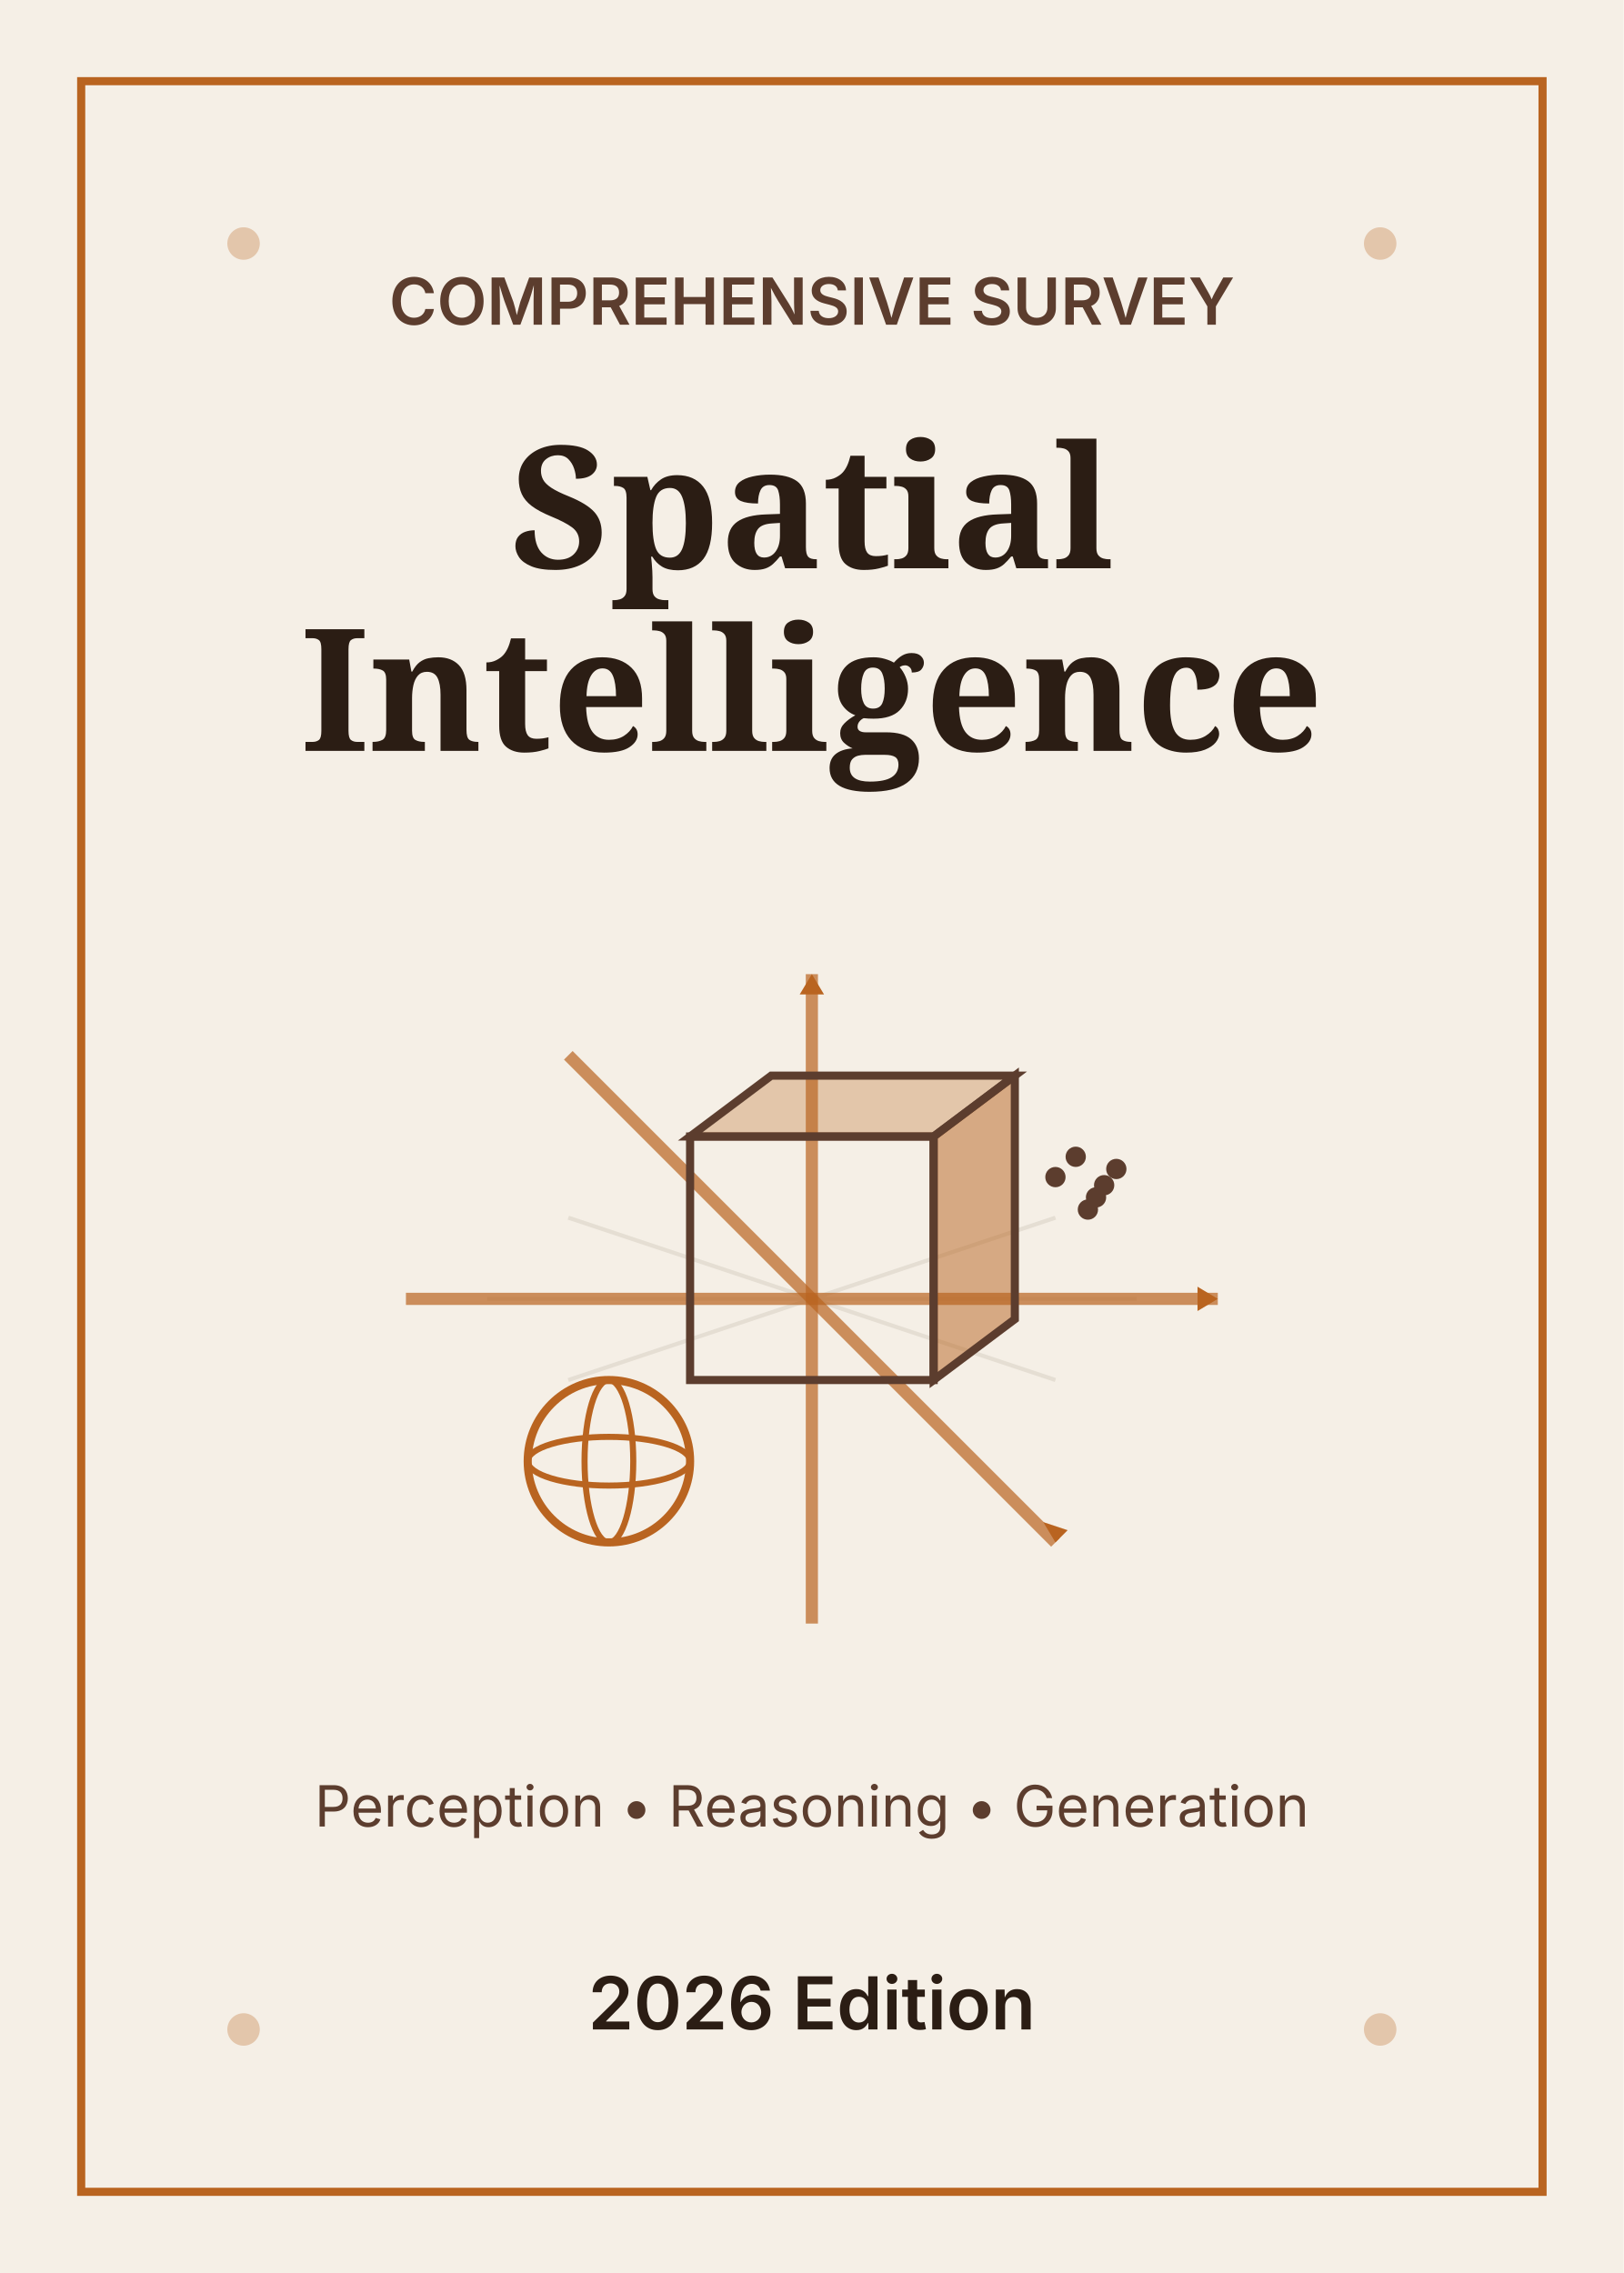
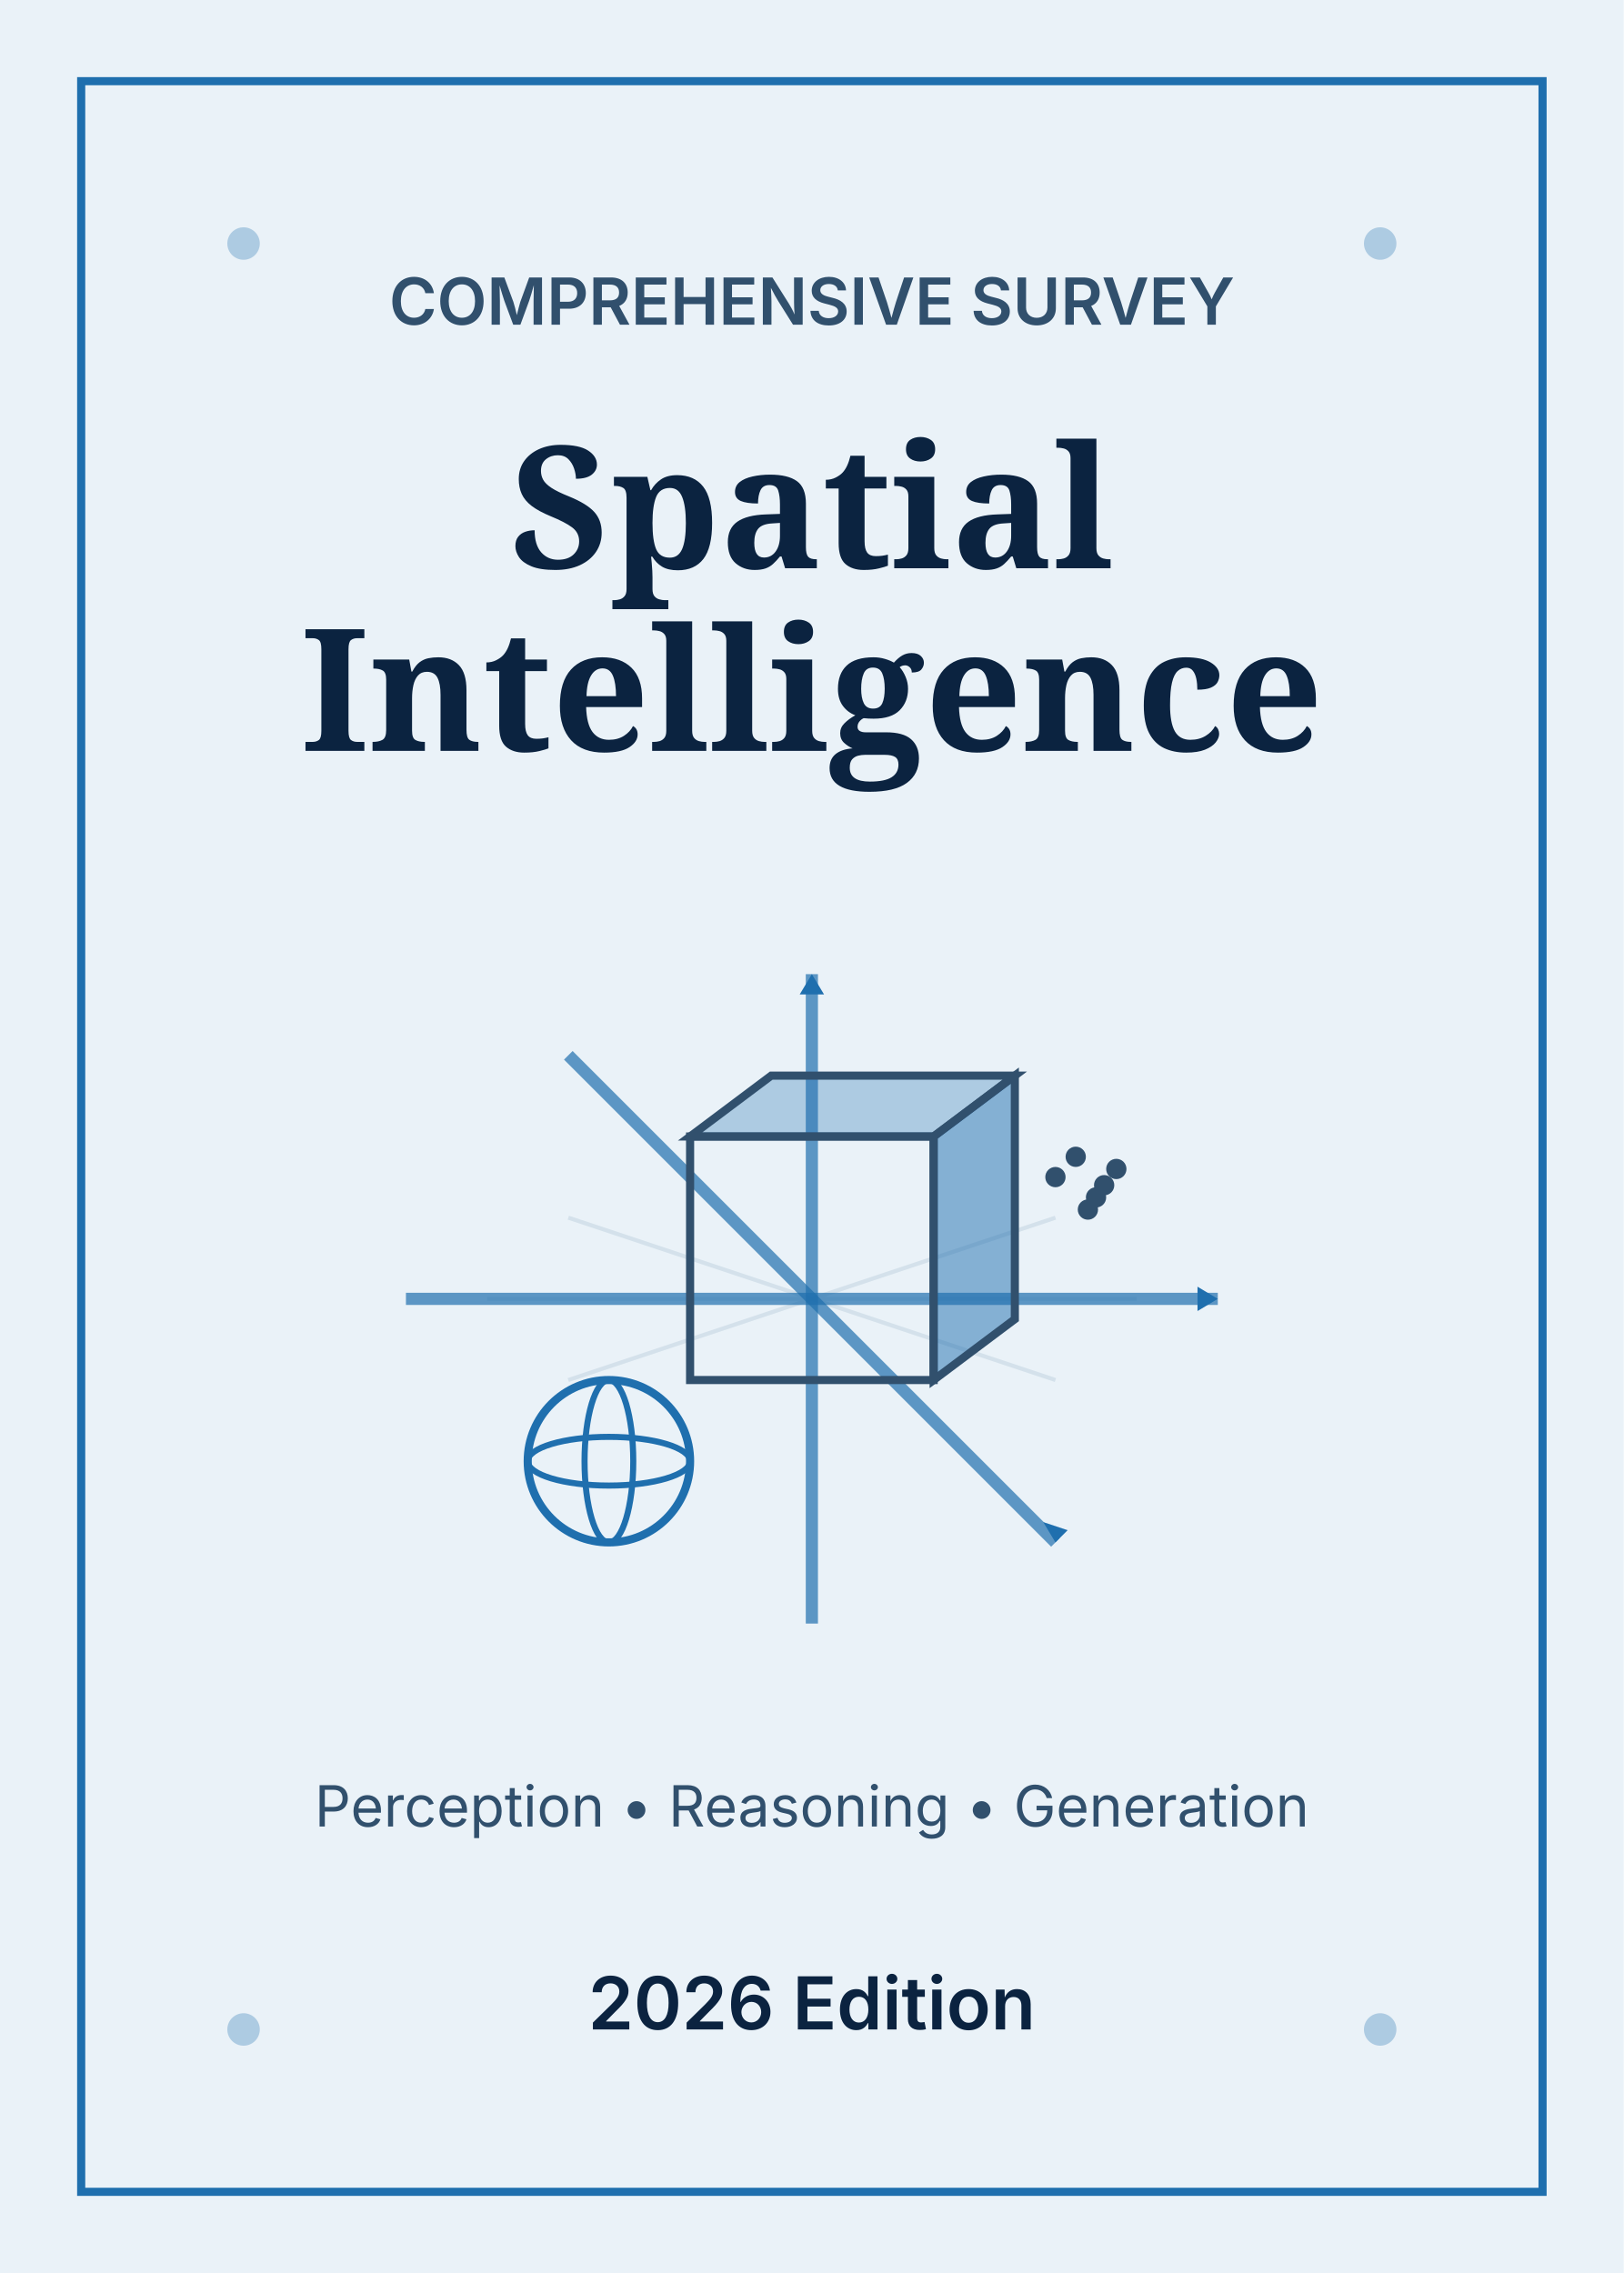
<svg xmlns="http://www.w3.org/2000/svg" viewBox="0 0 400 560" fill="none">
-   <rect width="400" height="560" fill="#F5EFE6" />
-   <rect x="20" y="20" width="360" height="520" fill="none" stroke="#B96420" stroke-width="2" />
-   <text x="200" y="80" font-family="-apple-system, system-ui, sans-serif" font-size="16" font-weight="600" fill="#5C3D2E" text-anchor="middle">
+   <rect width="400" height="560" fill="#EAF2F8" />
+   <rect x="20" y="20" width="360" height="520" fill="none" stroke="#1F6FAE" stroke-width="2" />
+   <text x="200" y="80" font-family="-apple-system, system-ui, sans-serif" font-size="16" font-weight="600" fill="#31506D" text-anchor="middle">
    COMPREHENSIVE SURVEY
  </text>
-   <text x="200" y="140" font-family="Georgia, serif" font-size="42" font-weight="700" fill="#2B1D14" text-anchor="middle">
+   <text x="200" y="140" font-family="Georgia, serif" font-size="42" font-weight="700" fill="#0B2340" text-anchor="middle">
    Spatial
  </text>
-   <text x="200" y="185" font-family="Georgia, serif" font-size="42" font-weight="700" fill="#2B1D14" text-anchor="middle">
+   <text x="200" y="185" font-family="Georgia, serif" font-size="42" font-weight="700" fill="#0B2340" text-anchor="middle">
    Intelligence
  </text>
  <g transform="translate(200, 320)">
-     <line x1="-80" y1="0" x2="80" y2="0" stroke="#E5DED3" stroke-width="1" />
-     <line x1="-60" y1="-20" x2="60" y2="20" stroke="#E5DED3" stroke-width="1" />
-     <line x1="-60" y1="20" x2="60" y2="-20" stroke="#E5DED3" stroke-width="1" />
-     <line x1="-100" y1="0" x2="100" y2="0" stroke="#B96420" stroke-width="3" opacity="0.7" />
-     <line x1="0" y1="-80" x2="0" y2="80" stroke="#B96420" stroke-width="3" opacity="0.7" />
-     <line x1="-60" y1="-60" x2="60" y2="60" stroke="#B96420" stroke-width="3" opacity="0.7" />
-     <path d="M -30,-40 L 30,-40 L 30,20 L -30,20 Z" fill="none" stroke="#5C3D2E" stroke-width="2" />
-     <path d="M -30,-40 L -10,-55 L 50,-55 L 30,-40 Z" fill="#B96420" fill-opacity="0.3" stroke="#5C3D2E" stroke-width="2" />
-     <path d="M 30,-40 L 50,-55 L 50,5 L 30,20 Z" fill="#B96420" fill-opacity="0.5" stroke="#5C3D2E" stroke-width="2" />
-     <circle cx="-50" cy="40" r="20" fill="none" stroke="#B96420" stroke-width="2" />
-     <ellipse cx="-50" cy="40" rx="20" ry="6" fill="none" stroke="#B96420" stroke-width="1.5" />
-     <ellipse cx="-50" cy="40" rx="6" ry="20" fill="none" stroke="#B96420" stroke-width="1.5" />
-     <circle cx="60" cy="-30" r="2.5" fill="#5C3D2E" />
-     <circle cx="70" cy="-25" r="2.5" fill="#5C3D2E" />
-     <circle cx="65" cy="-35" r="2.5" fill="#5C3D2E" />
-     <circle cx="75" cy="-32" r="2.5" fill="#5C3D2E" />
-     <circle cx="68" cy="-22" r="2.5" fill="#5C3D2E" />
-     <circle cx="72" cy="-28" r="2.5" fill="#5C3D2E" />
-     <polygon points="100,0 95,-3 95,3" fill="#B96420" />
-     <polygon points="0,-80 -3,-75 3,-75" fill="#B96420" />
-     <polygon points="60,60 57,55 63,57" fill="#B96420" />
+     <line x1="-80" y1="0" x2="80" y2="0" stroke="#D4E1EB" stroke-width="1" />
+     <line x1="-60" y1="-20" x2="60" y2="20" stroke="#D4E1EB" stroke-width="1" />
+     <line x1="-60" y1="20" x2="60" y2="-20" stroke="#D4E1EB" stroke-width="1" />
+     <line x1="-100" y1="0" x2="100" y2="0" stroke="#1F6FAE" stroke-width="3" opacity="0.7" />
+     <line x1="0" y1="-80" x2="0" y2="80" stroke="#1F6FAE" stroke-width="3" opacity="0.7" />
+     <line x1="-60" y1="-60" x2="60" y2="60" stroke="#1F6FAE" stroke-width="3" opacity="0.7" />
+     <path d="M -30,-40 L 30,-40 L 30,20 L -30,20 Z" fill="none" stroke="#31506D" stroke-width="2" />
+     <path d="M -30,-40 L -10,-55 L 50,-55 L 30,-40 Z" fill="#1F6FAE" fill-opacity="0.3" stroke="#31506D" stroke-width="2" />
+     <path d="M 30,-40 L 50,-55 L 50,5 L 30,20 Z" fill="#1F6FAE" fill-opacity="0.5" stroke="#31506D" stroke-width="2" />
+     <circle cx="-50" cy="40" r="20" fill="none" stroke="#1F6FAE" stroke-width="2" />
+     <ellipse cx="-50" cy="40" rx="20" ry="6" fill="none" stroke="#1F6FAE" stroke-width="1.5" />
+     <ellipse cx="-50" cy="40" rx="6" ry="20" fill="none" stroke="#1F6FAE" stroke-width="1.5" />
+     <circle cx="60" cy="-30" r="2.5" fill="#31506D" />
+     <circle cx="70" cy="-25" r="2.5" fill="#31506D" />
+     <circle cx="65" cy="-35" r="2.5" fill="#31506D" />
+     <circle cx="75" cy="-32" r="2.5" fill="#31506D" />
+     <circle cx="68" cy="-22" r="2.5" fill="#31506D" />
+     <circle cx="72" cy="-28" r="2.5" fill="#31506D" />
+     <polygon points="100,0 95,-3 95,3" fill="#1F6FAE" />
+     <polygon points="0,-80 -3,-75 3,-75" fill="#1F6FAE" />
+     <polygon points="60,60 57,55 63,57" fill="#1F6FAE" />
  </g>
-   <text x="200" y="450" font-family="-apple-system, system-ui, sans-serif" font-size="14" fill="#5C3D2E" text-anchor="middle">
+   <text x="200" y="450" font-family="-apple-system, system-ui, sans-serif" font-size="14" fill="#31506D" text-anchor="middle">
    Perception • Reasoning • Generation
  </text>
-   <text x="200" y="500" font-family="-apple-system, system-ui, sans-serif" font-size="18" font-weight="600" fill="#2B1D14" text-anchor="middle">
+   <text x="200" y="500" font-family="-apple-system, system-ui, sans-serif" font-size="18" font-weight="600" fill="#0B2340" text-anchor="middle">
    2026 Edition
  </text>
-   <circle cx="60" cy="60" r="4" fill="#B96420" opacity="0.3" />
-   <circle cx="340" cy="60" r="4" fill="#B96420" opacity="0.3" />
-   <circle cx="60" cy="500" r="4" fill="#B96420" opacity="0.3" />
-   <circle cx="340" cy="500" r="4" fill="#B96420" opacity="0.3" />
+   <circle cx="60" cy="60" r="4" fill="#1F6FAE" opacity="0.3" />
+   <circle cx="340" cy="60" r="4" fill="#1F6FAE" opacity="0.3" />
+   <circle cx="60" cy="500" r="4" fill="#1F6FAE" opacity="0.3" />
+   <circle cx="340" cy="500" r="4" fill="#1F6FAE" opacity="0.3" />
</svg>
